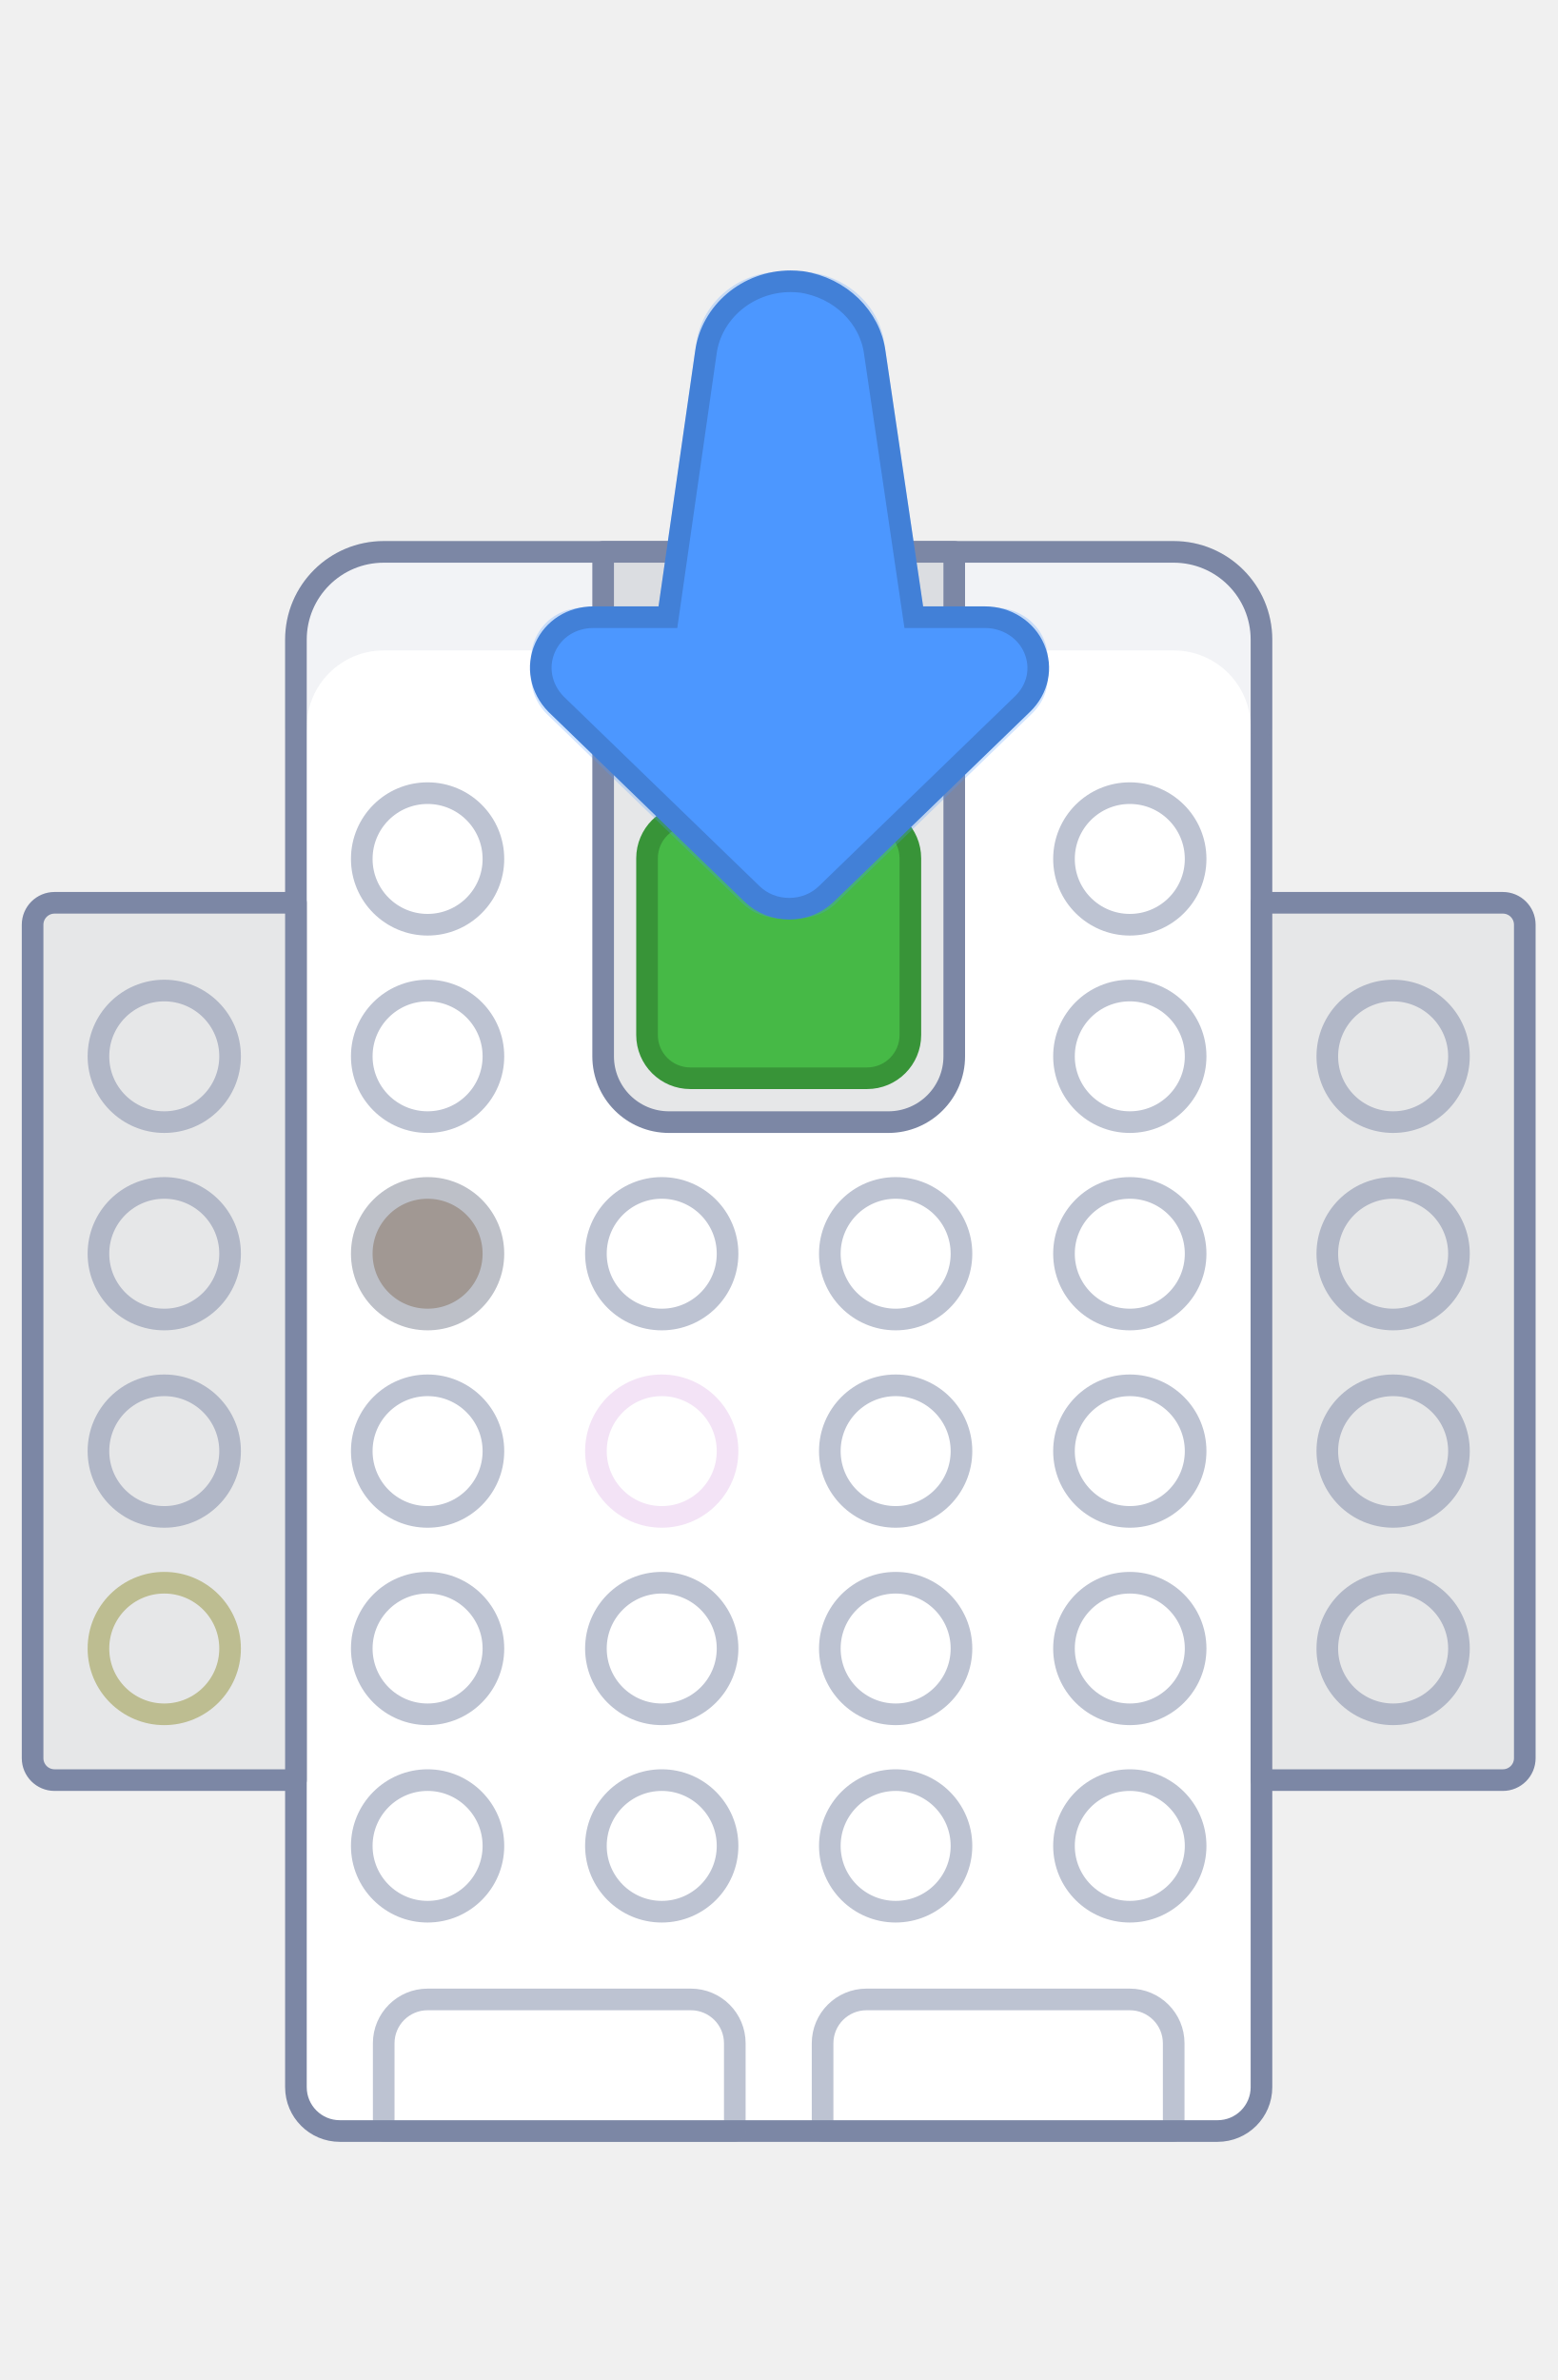
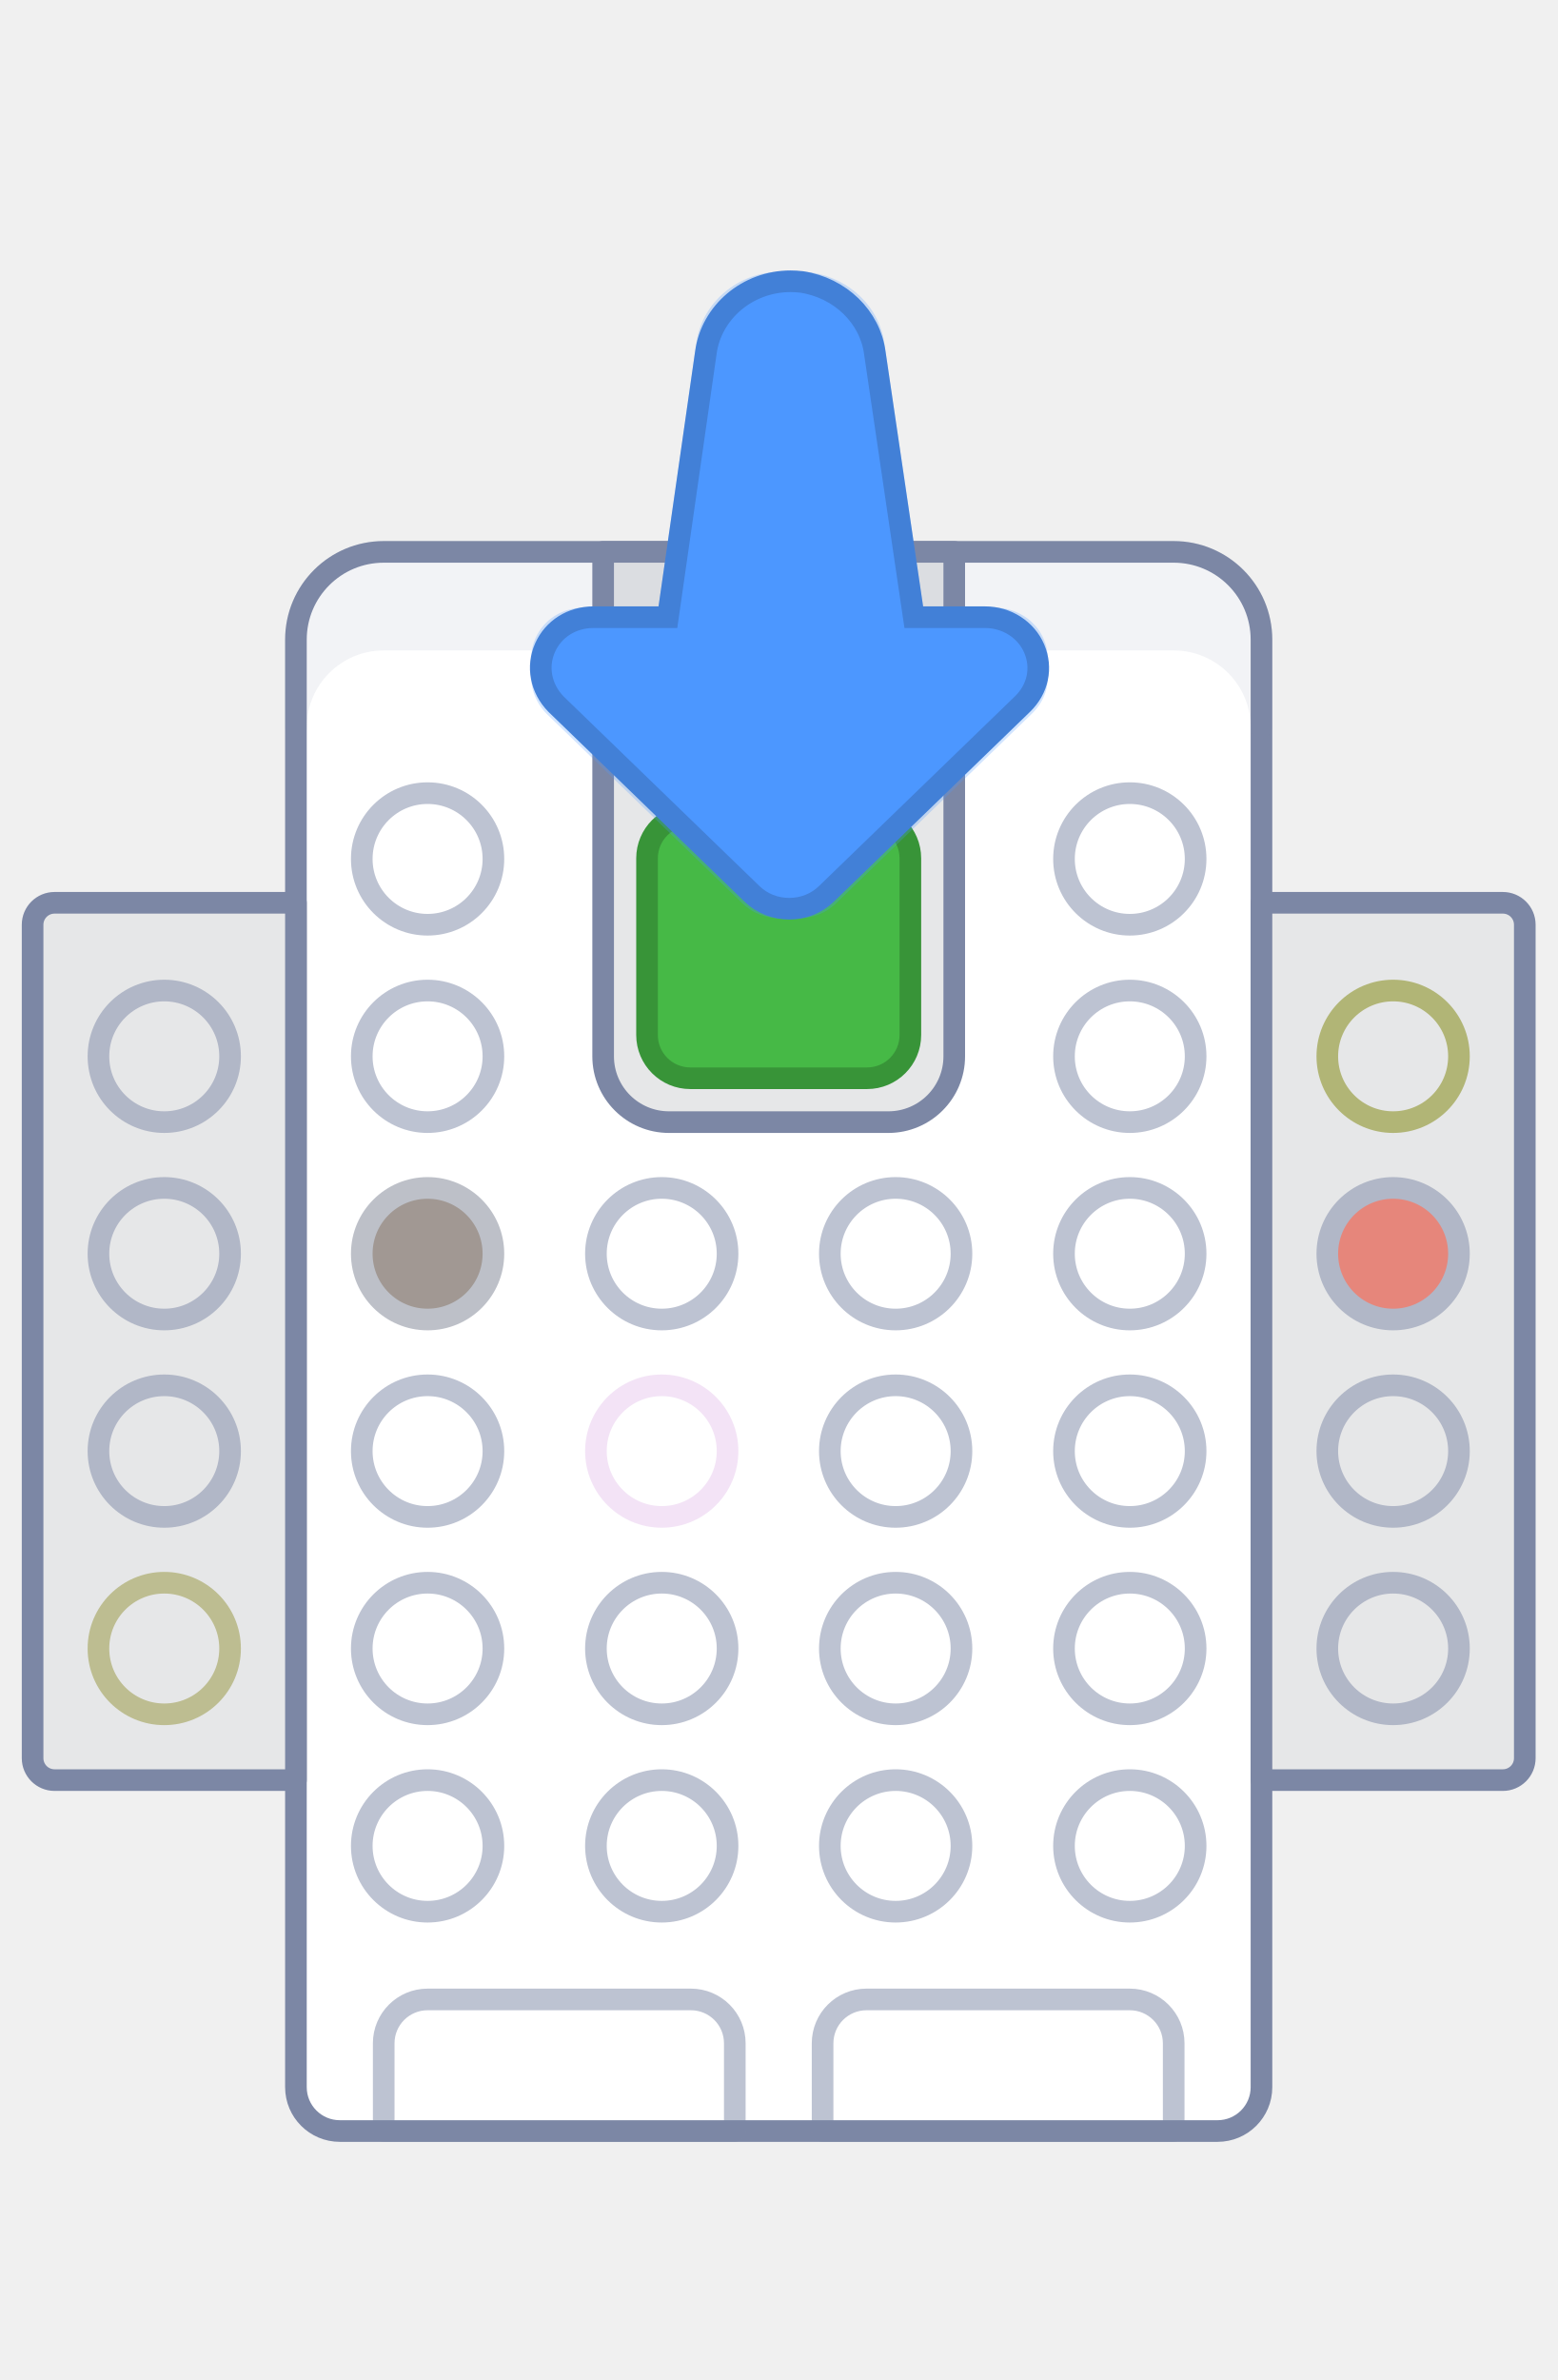
<svg xmlns="http://www.w3.org/2000/svg" xmlns:xlink="http://www.w3.org/1999/xlink" width="72px" height="110px" viewBox="0 0 72 90" version="1.1">
  <style type="text/css">
       
       @-webkit-keyframes wiggle {
           0% { transform: translate(0,-10px); }
           100% { transform: translate(1.0); }
       }
        @keyframes wiggle {
-             0% { transform: translate(0,-10px); }
+             0% { transform: translate(0,-20px); }
            100% { transform: translate(0, 0); }
        }
        #arrow {
            -webkit-animation: wiggle 4.5s infinite ease-in-out alternate;
            animation: wiggle 0.2s infinite ease-in-out alternate;
        }
       
      </style>
  <defs>
    <path d="M36.486,32 C35.836,32 35.229,31.759 34.778,31.326 L25.7,22.539 C24.998,21.817 24.81,20.804 25.2,19.933 C25.587,19.063 26.443,18.526 27.435,18.526 L30.878,18.526 L32.633,6.297 C32.884,4.424 34.567,3 36.547,3 C36.718,3 36.891,3.011 37.062,3.031 C38.848,3.302 40.227,4.651 40.444,6.311 L42.245,18.526 L45.538,18.526 C46.541,18.526 47.434,19.096 47.813,19.978 C48.192,20.865 47.987,21.847 47.273,22.539 L38.195,31.326 C37.744,31.759 37.137,32 36.486,32 Z" id="path-1" />
    <filter x="-15.2%" y="-12.1%" width="130.4%" height="124.1%" filterUnits="objectBoundingBox" id="filter-2">
      <feMorphology radius="1.5" operator="dilate" in="SourceAlpha" result="shadowSpreadOuter1" />
      <feOffset dx="0" dy="0" in="shadowSpreadOuter1" result="shadowOffsetOuter1" />
      <feComposite in="shadowOffsetOuter1" in2="SourceAlpha" operator="out" result="shadowOffsetOuter1" />
      <feColorMatrix values="0 0 0 0 0.298   0 0 0 0 0.592   0 0 0 0 1  0 0 0 0.25 0" type="matrix" in="shadowOffsetOuter1" />
    </filter>
  </defs>
  <g id="wedo-button-illustration" stroke="none" stroke-width="1" fill="none" fill-rule="evenodd">
    <g id="wedo-top" transform="translate(1, 15)" fill-rule="nonzero" stroke-linecap="round" stroke-linejoin="round">
      <path d="M16.739,0.507 L53.261,0.507 C55.502,0.507 57.319,2.322 57.319,4.562 L57.319,71.466 C57.319,72.585 56.41,73.493 55.29,73.493 L14.71,73.493 C13.59,73.493 12.681,72.585 12.681,71.466 L12.681,4.562 C12.681,2.322 14.498,0.507 16.739,0.507 Z" id="Shape" stroke="#7C87A5" fill="#FFFFFF" />
      <path d="M1.522,16.726 L12.681,16.726 L12.681,57.274 L1.522,57.274 C0.961,57.274 0.507,56.82 0.507,56.26 L0.507,17.74 C0.507,17.18 0.961,16.726 1.522,16.726 Z" id="Shape" stroke="#7C87A5" fill="#E6E7E8" />
      <path d="M57.319,16.726 L68.478,16.726 C69.039,16.726 69.493,17.18 69.493,17.74 L69.493,56.26 C69.493,56.82 69.039,57.274 68.478,57.274 L57.319,57.274 L57.319,16.726 Z" id="Shape" stroke="#7C87A5" fill="#E6E7E8" />
      <ellipse id="Oval" stroke="#7C87A5" fill="#FFFFFF" opacity="0.5" cx="18.768" cy="14.699" rx="3.043" ry="3.041" />
      <ellipse id="Oval" stroke="#7C87A5" fill="#FFFFFF" opacity="0.5" cx="18.768" cy="23.822" rx="3.043" ry="3.041" />
      <ellipse id="Oval" stroke="#7C8292" fill="#433228" opacity="0.5" cx="18.768" cy="32.945" rx="3.043" ry="3.041" />
      <ellipse id="Oval" stroke="#7C87A5" fill="#FFFFFF" opacity="0.5" cx="18.768" cy="42.068" rx="3.043" ry="3.041" />
      <ellipse id="Oval" stroke="#7C87A5" fill="#FFFFFF" opacity="0.5" cx="18.768" cy="51.192" rx="3.043" ry="3.041" />
      <ellipse id="Oval" stroke="#7C87A5" fill="#E6E7E8" opacity="0.5" cx="6.594" cy="23.822" rx="3.043" ry="3.041" />
      <ellipse id="Oval" stroke="#7C87A5" fill="#E6E7E8" opacity="0.5" cx="6.594" cy="32.945" rx="3.043" ry="3.041" />
      <ellipse id="Oval" stroke="#7C87A5" fill="#E6E7E8" opacity="0.5" cx="6.594" cy="42.068" rx="3.043" ry="3.041" />
      <ellipse id="Oval" stroke="#939339" fill="#E6E7E8" opacity="0.5" cx="6.594" cy="51.192" rx="3.043" ry="3.041" />
-       <ellipse id="Oval" stroke="#7C87A5" fill="#E6E7E8" opacity="0.5" cx="63.406" cy="23.822" rx="3.043" ry="3.041" />
-       <ellipse id="Oval" stroke="#7C87A5" fill="#E6E7E8" opacity="0.5" cx="63.406" cy="32.945" rx="3.043" ry="3.041" />
+       <ellipse id="Oval" stroke="#7C8303" fill="#E6E7E8" opacity="0.5" cx="63.406" cy="23.822" rx="3.043" ry="3.041" />
+       <ellipse id="Oval" stroke="#7C87A5" fill="#E6250E" opacity="0.5" cx="63.406" cy="32.945" rx="3.043" ry="3.041" />
      <ellipse id="Oval" stroke="#7C87A5" fill="#E6E7E8" opacity="0.5" cx="63.406" cy="42.068" rx="3.043" ry="3.041" />
      <ellipse id="Oval" stroke="#7C87A5" fill="#E6E7E8" opacity="0.5" cx="63.406" cy="51.192" rx="3.043" ry="3.041" />
      <ellipse id="Oval" stroke="#7C87A5" fill="#FFFFFF" opacity="0.5" cx="18.768" cy="60.315" rx="3.043" ry="3.041" />
      <ellipse id="Oval" stroke="#7C87A5" fill="#FFFFFF" opacity="0.5" cx="29.593" cy="32.945" rx="3.043" ry="3.041" />
      <ellipse id="Oval" stroke="#E7C8ED" fill="#FFFFFF" opacity="0.5" cx="29.593" cy="42.068" rx="3.043" ry="3.041" />
      <ellipse id="Oval" stroke="#7C87A5" fill="#FFFFFF" opacity="0.5" cx="29.593" cy="51.192" rx="3.043" ry="3.041" />
      <ellipse id="Oval" stroke="#7C87A5" fill="#FFFFFF" opacity="0.5" cx="29.593" cy="60.315" rx="3.043" ry="3.041" />
      <ellipse id="Oval" stroke="#7C87A5" fill="#FFFFFF" opacity="0.5" cx="40.407" cy="32.945" rx="3.043" ry="3.041" />
      <ellipse id="Oval" stroke="#7C87A5" fill="#FFFFFF" opacity="0.5" cx="40.407" cy="42.068" rx="3.043" ry="3.041" />
      <ellipse id="Oval" stroke="#7C87A5" fill="#FFFFFF" opacity="0.5" cx="40.407" cy="51.192" rx="3.043" ry="3.041" />
      <ellipse id="Oval" stroke="#7C87A5" fill="#FFFFFF" opacity="0.5" cx="40.407" cy="60.315" rx="3.043" ry="3.041" />
      <ellipse id="Oval" stroke="#7C87A5" fill="#FFFFFF" opacity="0.5" cx="51.232" cy="14.699" rx="3.043" ry="3.041" />
      <ellipse id="Oval" stroke="#7C87A5" fill="#FFFFFF" opacity="0.5" cx="51.232" cy="23.822" rx="3.043" ry="3.041" />
      <ellipse id="Oval" stroke="#7C87A5" fill="#FFFFFF" opacity="0.5" cx="51.232" cy="32.945" rx="3.043" ry="3.041" />
      <ellipse id="Oval" stroke="#7C87A5" fill="#FFFFFF" opacity="0.5" cx="51.232" cy="42.068" rx="3.043" ry="3.041" />
      <ellipse id="Oval" stroke="#7C87A5" fill="#FFFFFF" opacity="0.5" cx="51.232" cy="51.192" rx="3.043" ry="3.041" />
      <ellipse id="Oval" stroke="#7C87A5" fill="#FFFFFF" opacity="0.5" cx="51.232" cy="60.315" rx="3.043" ry="3.041" />
      <path d="M18.768,67.411 L30.942,67.411 C32.063,67.411 32.971,68.319 32.971,69.438 L32.971,73.493 L16.739,73.493 L16.739,69.438 C16.739,68.319 17.648,67.411 18.768,67.411 Z" id="Shape" stroke="#7C87A5" fill="#FFFFFF" opacity="0.5" />
      <path d="M39.058,67.411 L51.232,67.411 C52.352,67.411 53.261,68.319 53.261,69.438 L53.261,73.493 L37.029,73.493 L37.029,69.438 C37.029,68.319 37.937,67.411 39.058,67.411 Z" id="Shape" stroke="#7C87A5" fill="#FFFFFF" opacity="0.5" />
      <path d="M26.884,0.507 L43.116,0.507 L43.116,23.822 C43.116,25.501 41.753,26.863 40.072,26.863 L29.928,26.863 C28.247,26.863 26.884,25.501 26.884,23.822 L26.884,0.507 Z" id="Shape" stroke="#7C87A5" fill="#E6E7E8" />
      <rect id="Rectangle-path" stroke="#389438" fill="#46B946" x="28.913" y="12.671" width="12.174" height="12.164" rx="2" />
      <path d="M57.319,4.562 L57.319,8.616 C57.319,6.377 55.502,4.562 53.261,4.562 L16.739,4.562 C14.498,4.562 12.681,6.377 12.681,8.616 L12.681,4.562 C12.681,2.322 14.498,0.507 16.739,0.507 L53.261,0.507 C55.502,0.507 57.319,2.322 57.319,4.562 Z" id="Shape" stroke="#7C87A5" fill="#7C87A5" opacity="0.1" />
    </g>
    <g id="arrow">
      <use fill="black" fill-opacity="1" filter="url(#filter-2)" xlink:href="#path-1" />
      <use stroke="#4280D7" stroke-width="1" fill="#4C97FF" fill-rule="evenodd" xlink:href="#path-1" />
    </g>
  </g>
</svg>
